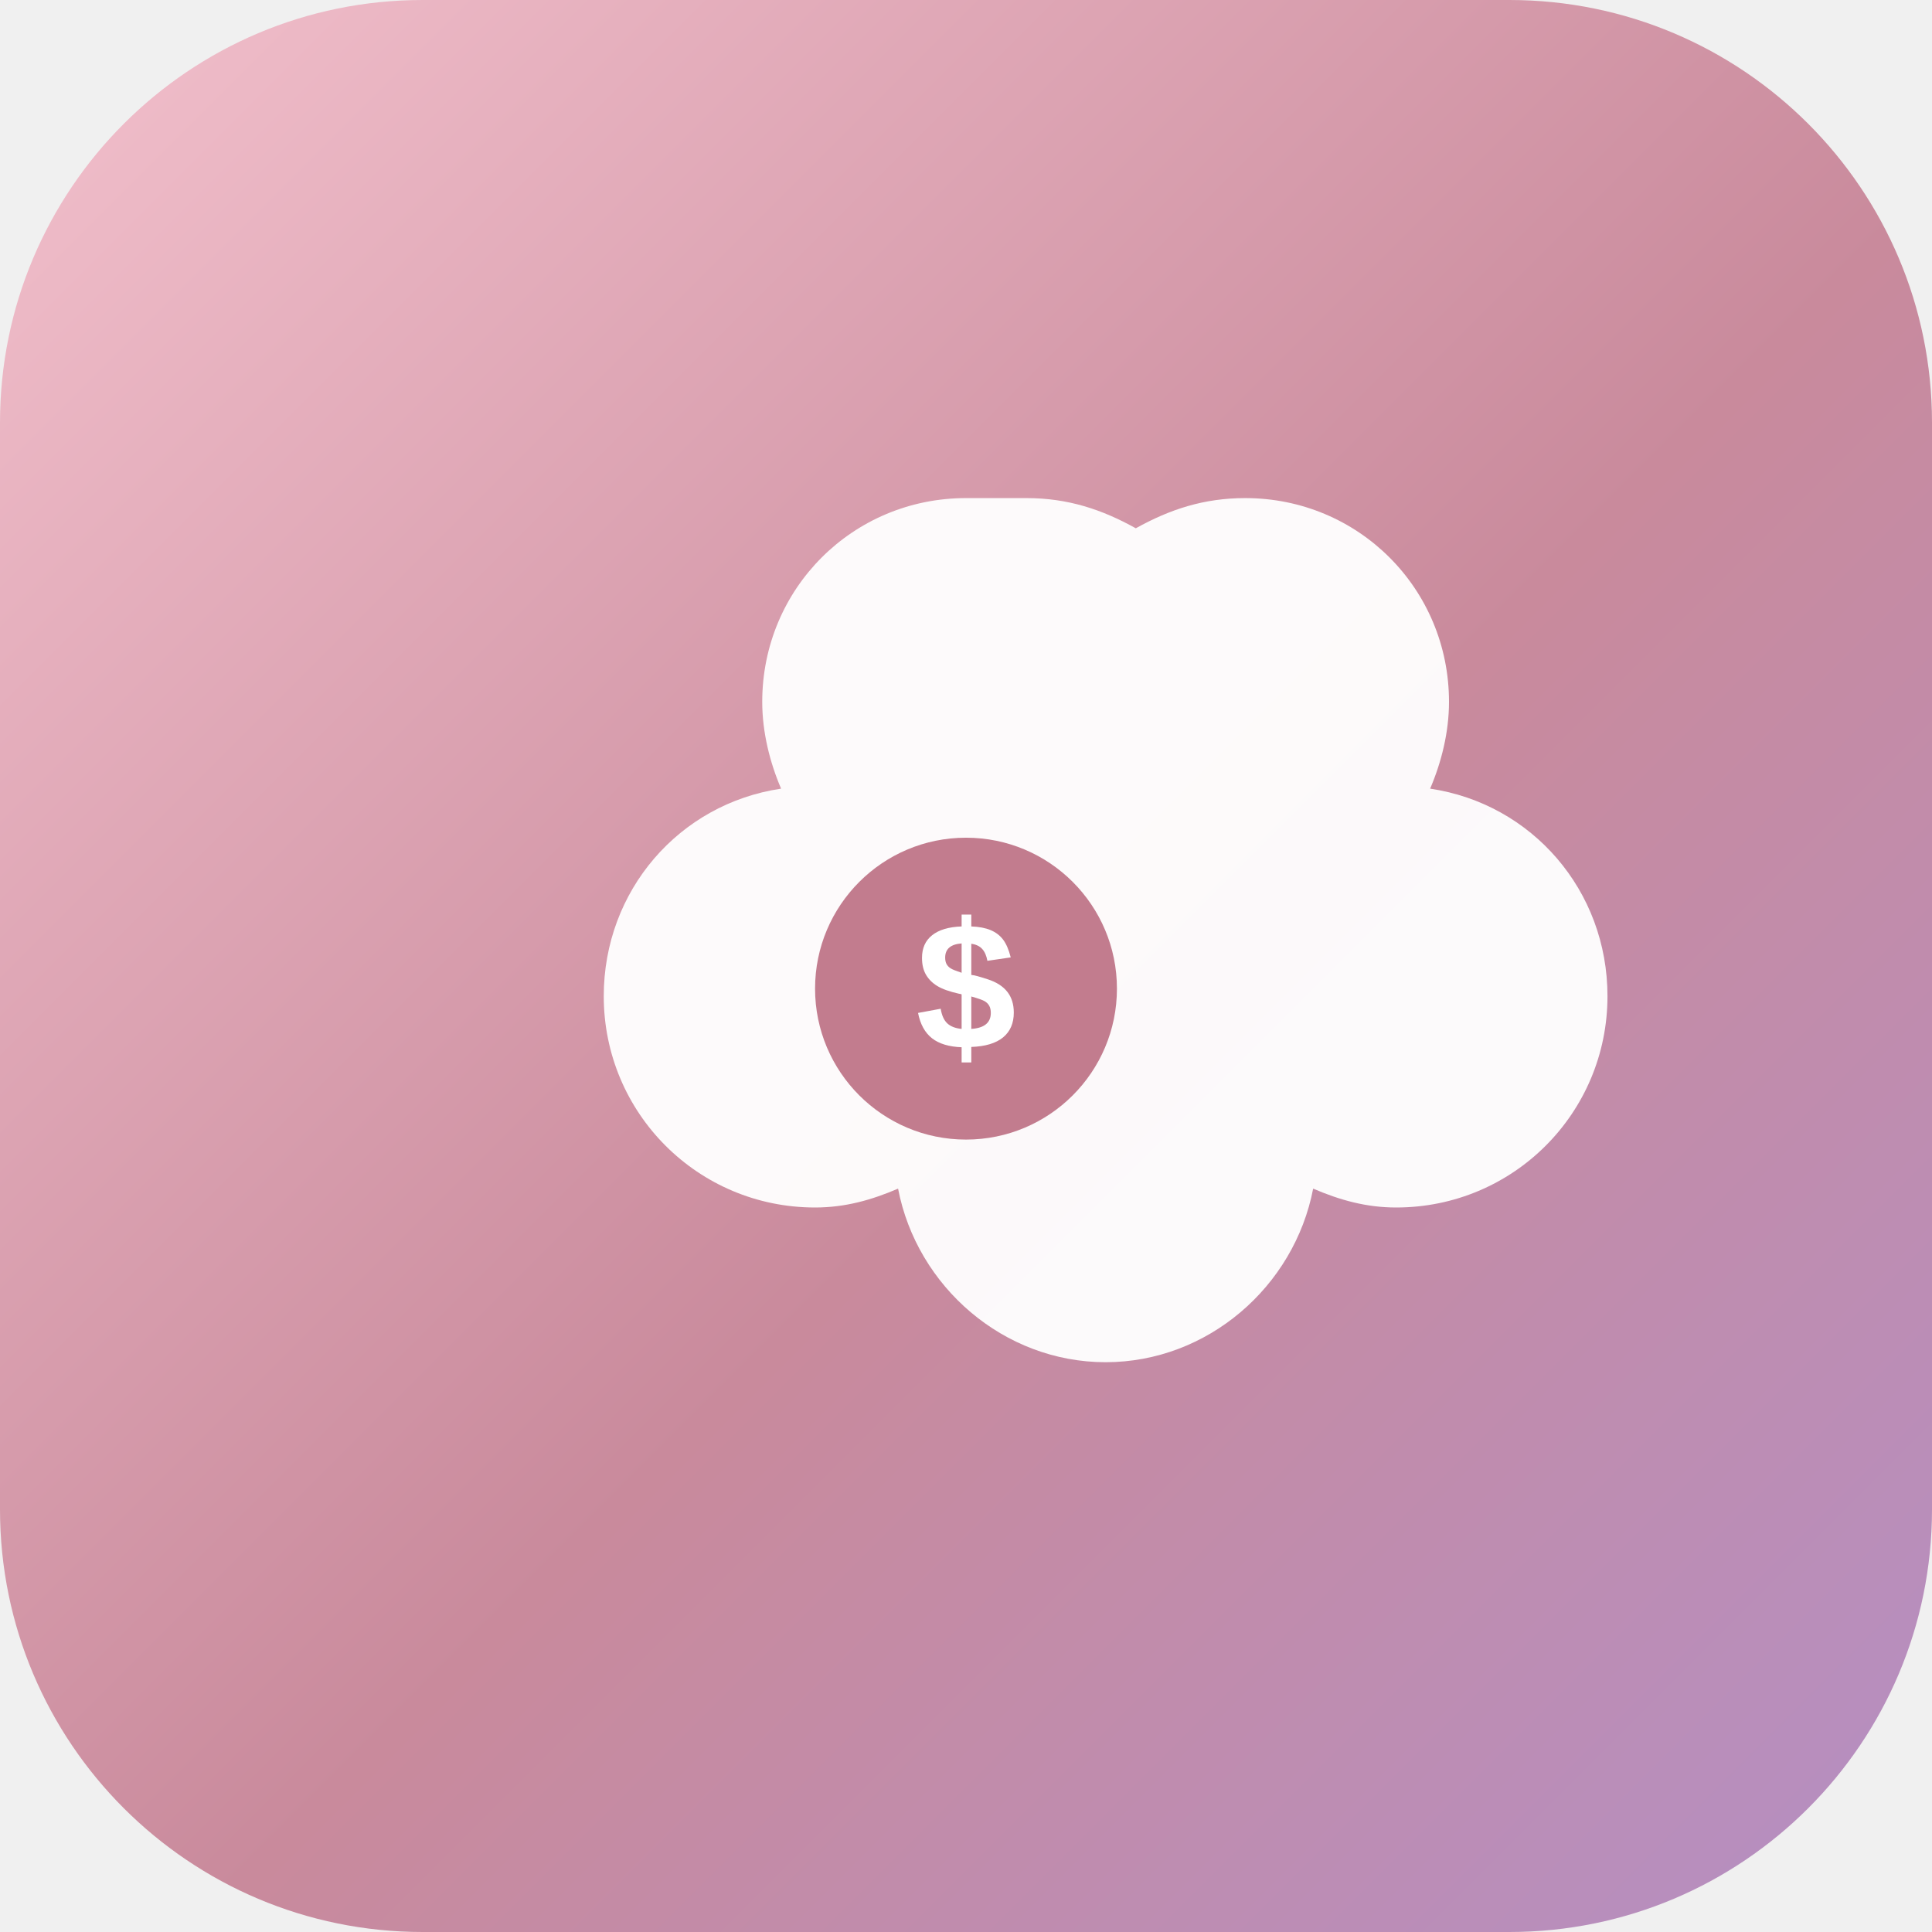
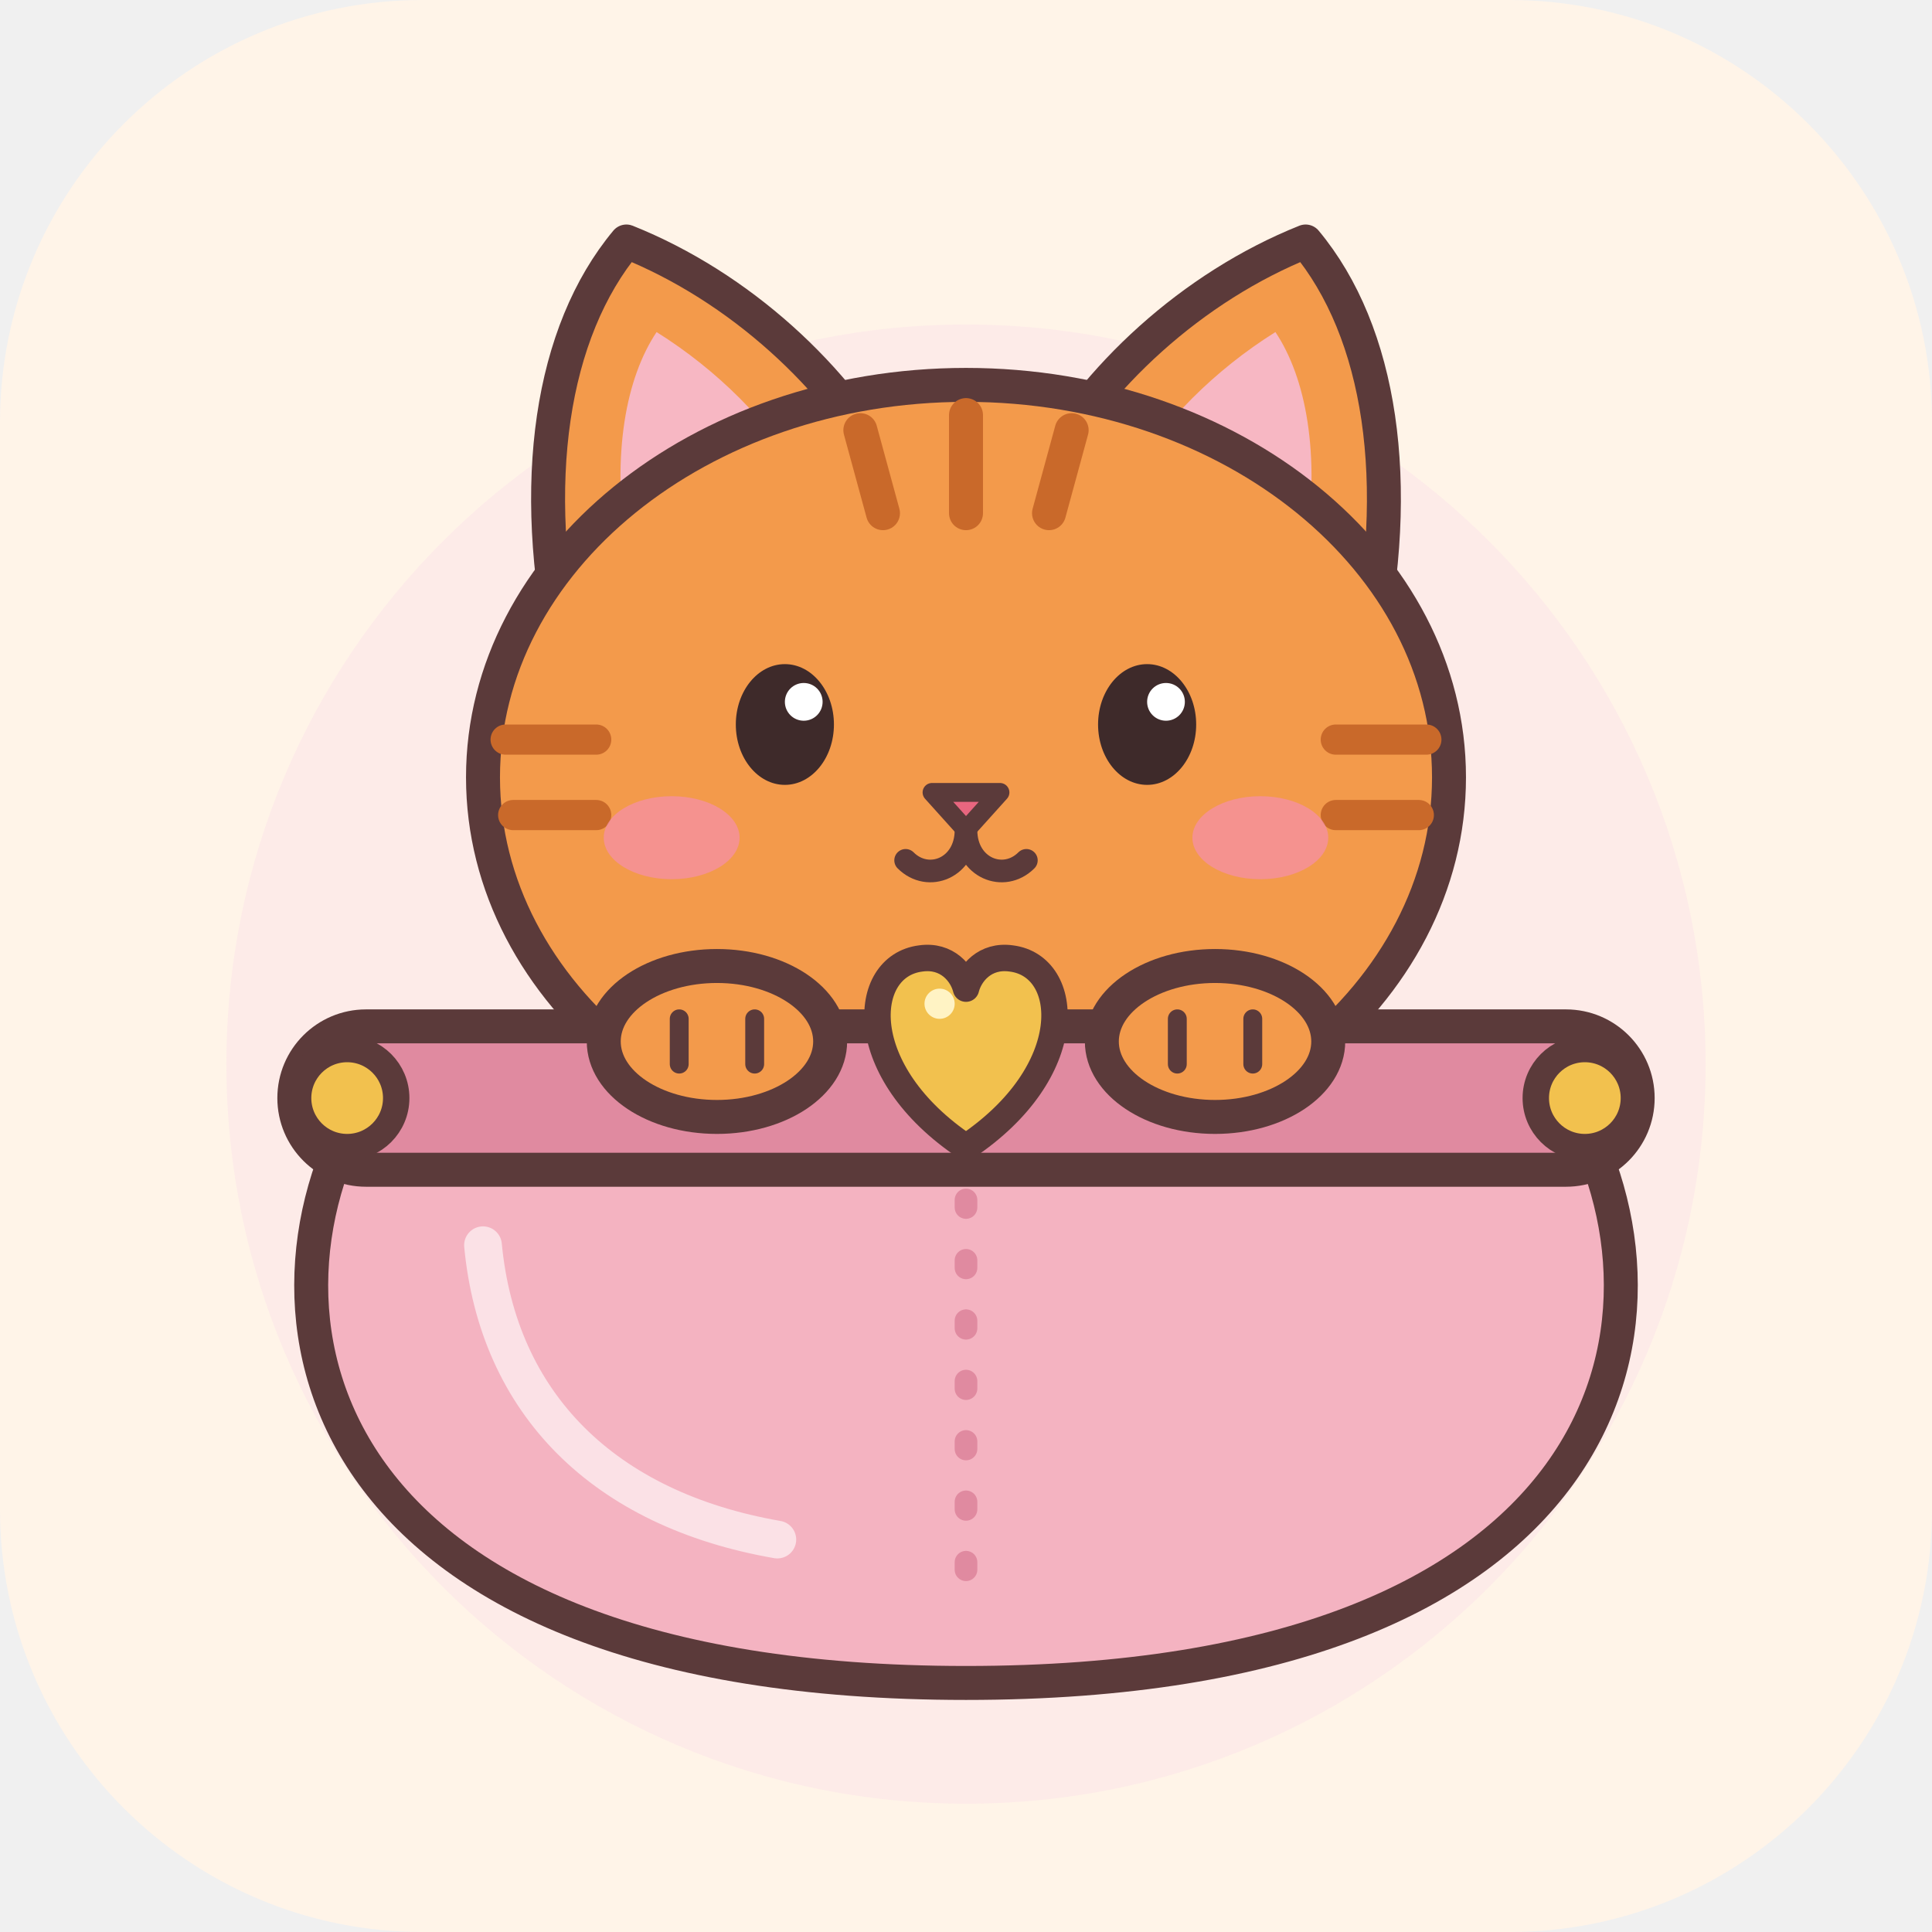
<svg xmlns="http://www.w3.org/2000/svg" viewBox="0 0 512 512">
-   <defs>
-     <linearGradient id="g" x1="0" y1="0" x2="1" y2="1">
-       <stop offset="0" stop-color="#F3C1CD" />
-       <stop offset=".55" stop-color="#C98A9C" />
-       <stop offset="1" stop-color="#B48FC4" />
-     </linearGradient>
-   </defs>
-   <rect width="512" height="512" rx="112" fill="url(#g)" />
-   <g fill="#fff">
-     <path d="M256 132c-30 0-54 24-54 54 0 8 2 16 5 23-27 4-47 27-47 55 0 31 25 56 56 56 8 0 15-2 22-5 5 26 28 46 55 46s50-20 55-46c7 3 14 5 22 5 31 0 56-25 56-56 0-28-20-51-47-55 3-7 5-15 5-23 0-30-24-54-54-54-11 0-20 3-29 8-9-5-18-8-29-8z" opacity=".95" />
+   <rect width="512" height="512" rx="112" fill="#FFF4E8" />
+   <circle cx="256" cy="282" r="196" fill="#FCE3E8" opacity=".55" />
+   <g stroke="#5B3A3A" stroke-width="9" stroke-linejoin="round" stroke-linecap="round">
+     <g transform="translate(0 -40)">
+       <path d="M150 214 C140 168 146 128 166 104 C196 116 222 140 236 166 Z" fill="#F39A4B" />
+       <path d="M362 214 C372 168 366 128 346 104 C316 116 290 140 276 166 Z" fill="#F39A4B" />
+       <path d="M166 186 C162 160 166 140 174 128 C190 138 204 152 212 166 Z" fill="#F7B7C3" stroke="none" />
+       <path d="M346 186 C350 160 346 140 338 128 C322 138 308 152 300 166 Z" fill="#F7B7C3" stroke="none" />
+       <ellipse cx="256" cy="246" rx="128" ry="104" fill="#F39A4B" />
+       <path d="M256 150 V176 M228 154 L234 176 M284 154 L278 176" stroke="#C9692A" stroke-width="9" />
+       <path d="M134 236 H158 M136 256 H158 M378 236 H354 M376 256 H354" stroke="#C9692A" stroke-width="8" />
+       <ellipse cx="208" cy="232" rx="13" ry="16" fill="#3E2A2A" stroke="none" />
+       <ellipse cx="304" cy="232" rx="13" ry="16" fill="#3E2A2A" stroke="none" />
+       <circle cx="213" cy="226" r="5" fill="#fff" stroke="none" />
+       <circle cx="309" cy="226" r="5" fill="#fff" stroke="none" />
+       <ellipse cx="178" cy="262" rx="18" ry="11" fill="#F58FA6" stroke="none" opacity=".75" />
+       <ellipse cx="334" cy="262" rx="18" ry="11" fill="#F58FA6" stroke="none" opacity=".75" />
+       <path d="M247 250 H265 L256 260 Z" fill="#E8667F" stroke-width="5" />
+       <path d="M256 260 C256 270 246 274 240 268 M256 260 C256 270 266 274 272 268" fill="none" stroke-width="6" />
+     </g>
+     <path d="M96 292 H416 C450 350 428 446 256 446 C84 446 62 350 96 292 Z" fill="#F4B3C1" />
+     <path d="M256 318 V420" stroke="#E08AA0" stroke-width="6" stroke-dasharray="2 14" fill="none" />
+     <path d="M128 330 C132 372 160 400 206 408" fill="none" stroke="#FFFFFF" stroke-width="10" opacity=".6" />
+     <rect x="78" y="272" width="356" height="38" rx="19" fill="#E08AA0" />
+     <circle cx="92" cy="291" r="13" fill="#F2C14E" stroke-width="7" />
+     <circle cx="420" cy="291" r="13" fill="#F2C14E" stroke-width="7" />
+     <ellipse cx="190" cy="276" rx="30" ry="20" fill="#F39A4B" />
+     <ellipse cx="322" cy="276" rx="30" ry="20" fill="#F39A4B" />
+     <path d="M180 270 V282 M200 270 V282 M312 270 V282 M332 270 V282" stroke-width="5" />
+     <path d="M256 304 C226 284 228 256 244 254 C251 253 255 258 256 262 C257 258 261 253 268 254 C284 256 286 284 256 304 Z" fill="#F2C14E" stroke-width="7" />
+     <circle cx="249" cy="266" r="4" fill="#FFF3C4" stroke="none" />
  </g>
-   <circle cx="256" cy="262" r="40" fill="#C27C8E" />
-   <text x="256" y="278" font-family="Arial Rounded MT Bold,Arial,sans-serif" font-size="48" font-weight="700" text-anchor="middle" fill="#fff">$</text>
</svg>
